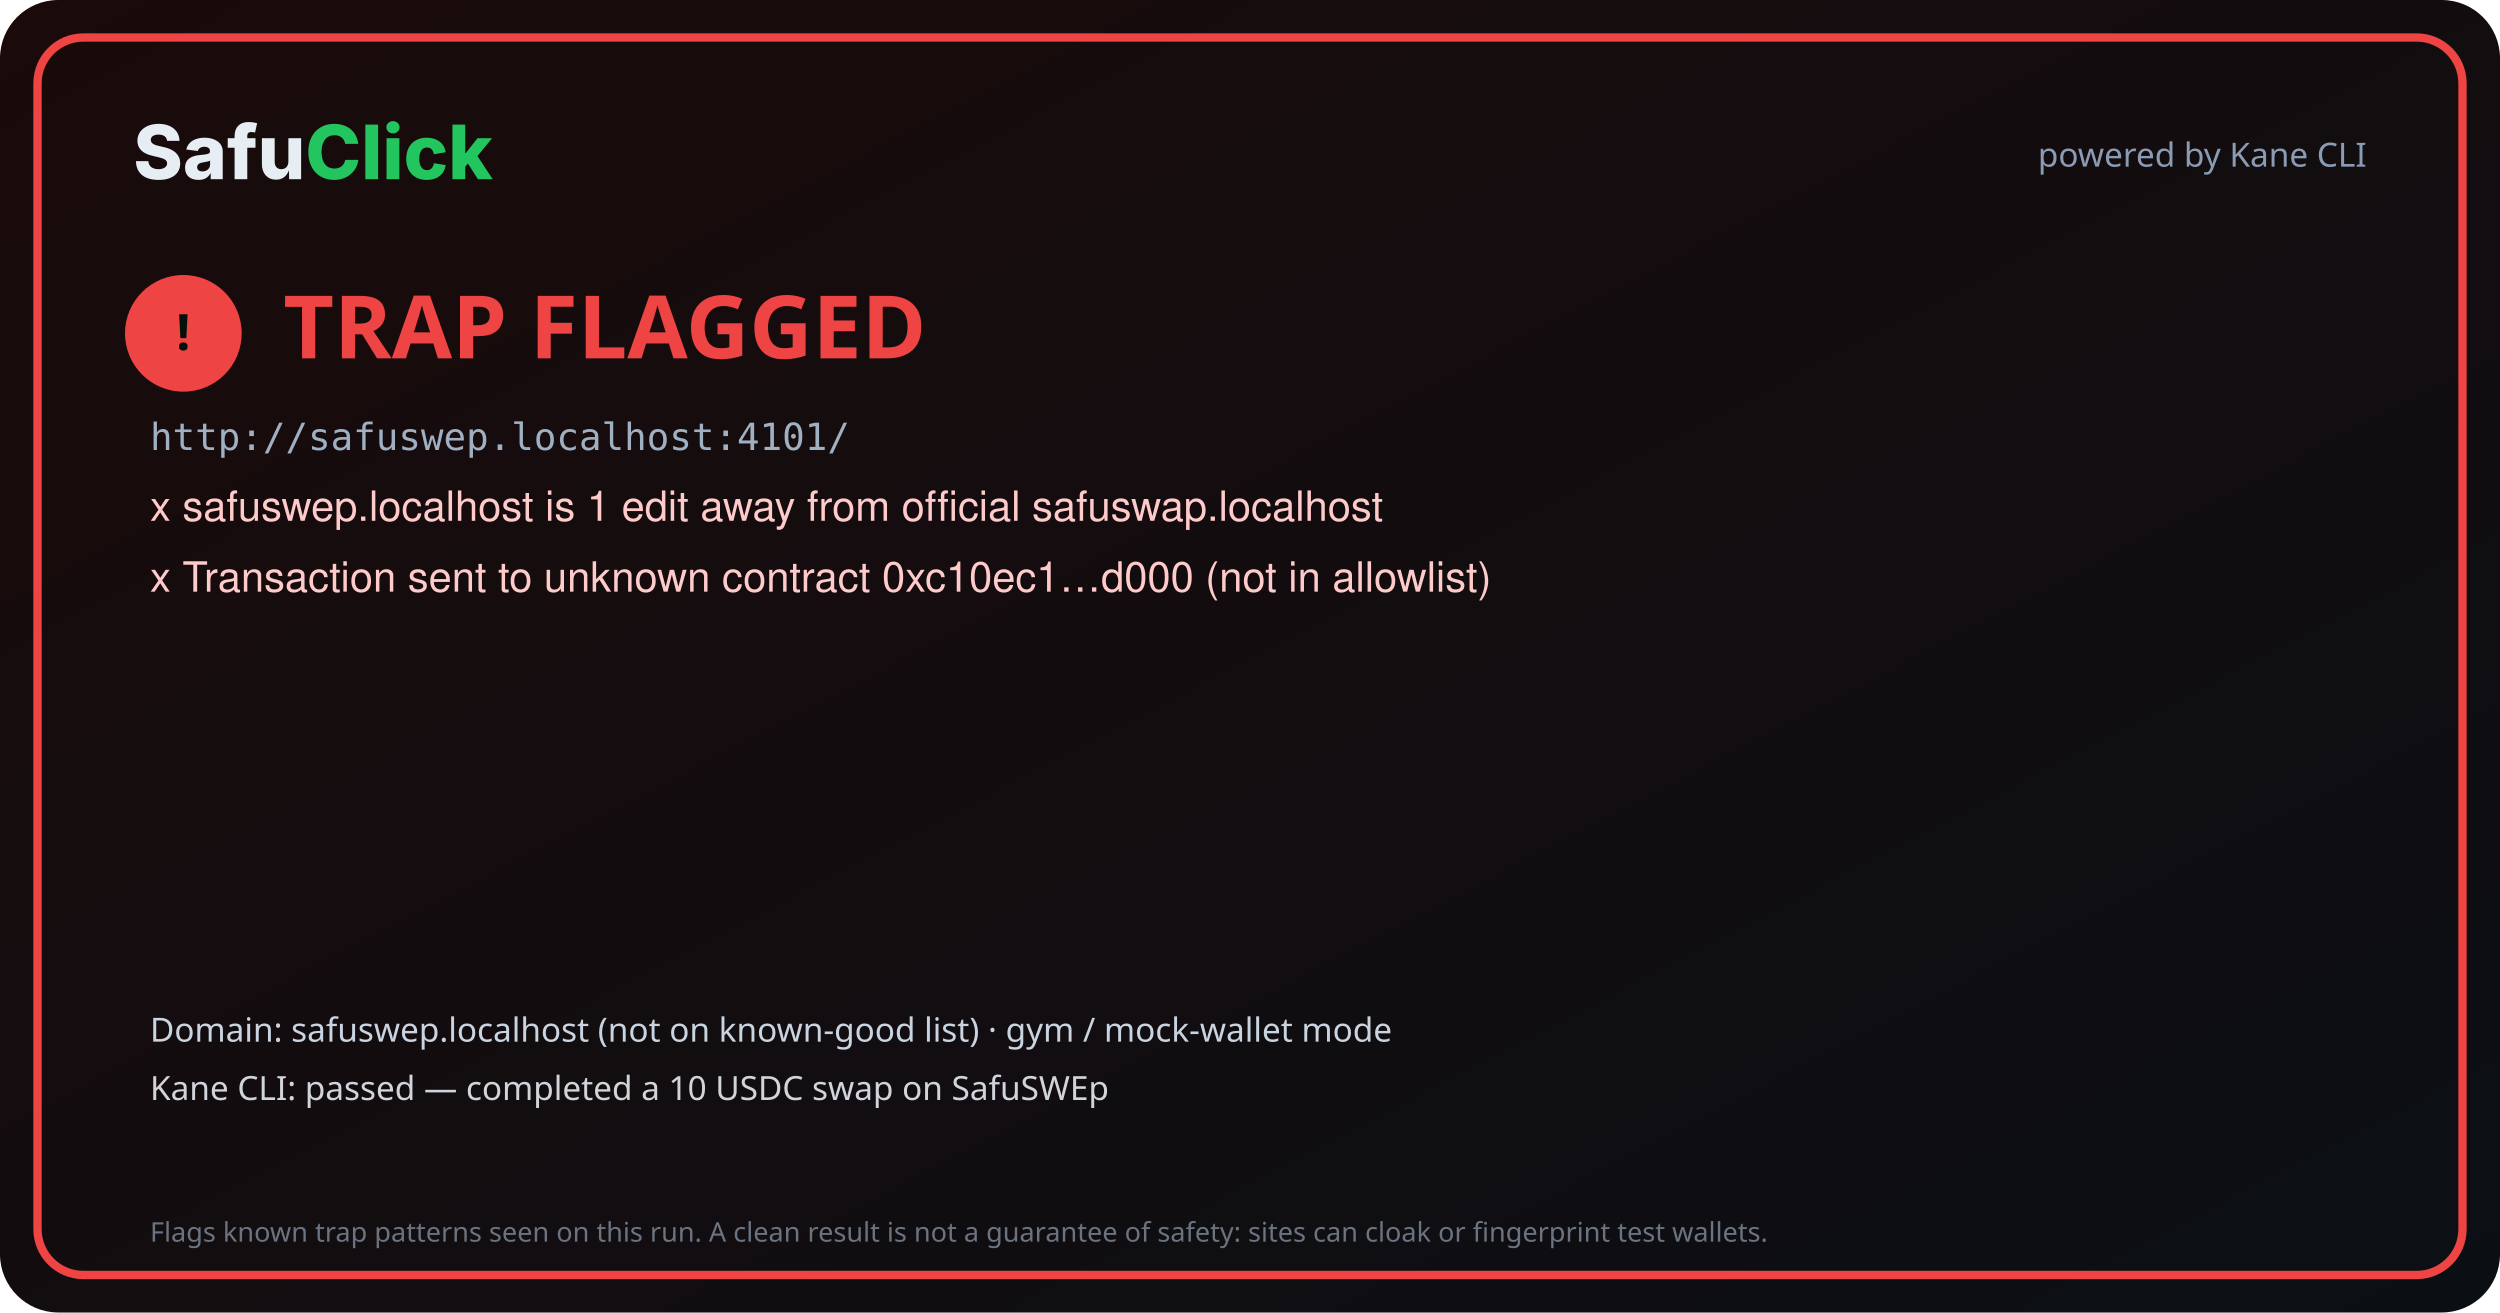
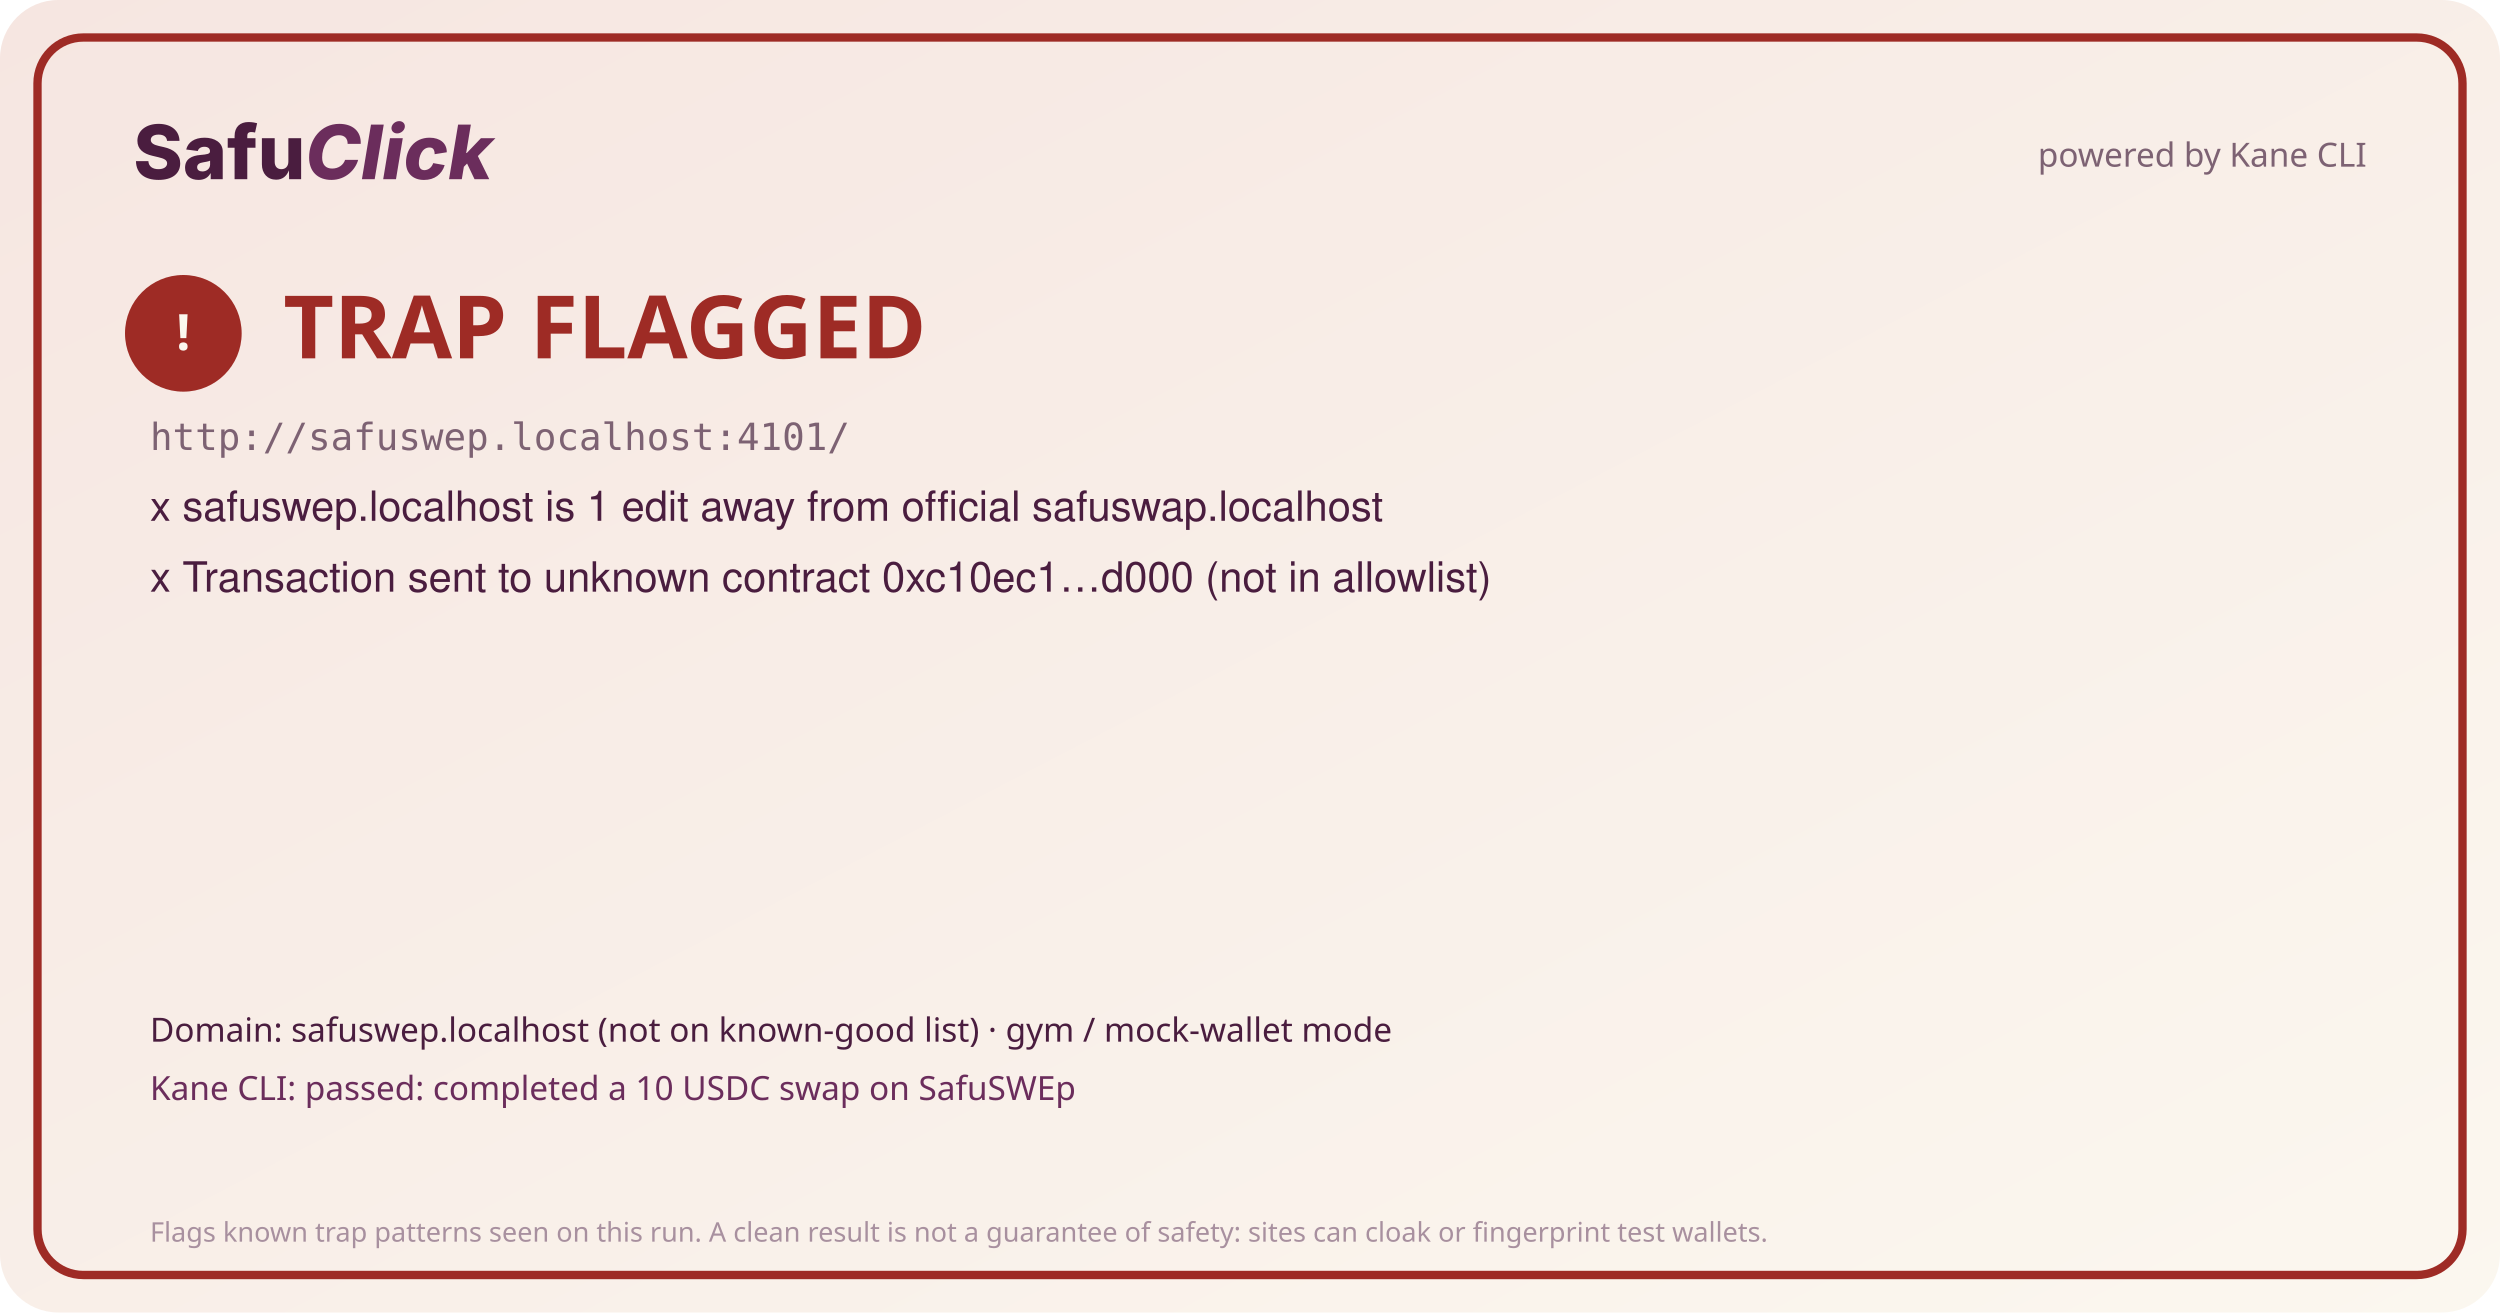
<svg xmlns="http://www.w3.org/2000/svg" width="1200" height="630" viewBox="0 0 1200 630" font-family="ui-sans-serif, system-ui, -apple-system, Segoe UI, Helvetica, Arial, sans-serif">
  <defs>
    <linearGradient id="bg" x1="0" y1="0" x2="1" y2="1">
-       <stop offset="0%" stop-color="#1a0a0a" />
-       <stop offset="100%" stop-color="#0b0f14" />
+       <stop offset="0%" stop-color="#F6E6E1" />
+       <stop offset="100%" stop-color="#FBF7EF" />
    </linearGradient>
  </defs>
  <rect width="1200" height="630" rx="28" fill="url(#bg)" />
-   <rect x="18" y="18" width="1164" height="594" rx="22" fill="none" stroke="#ef4444" stroke-width="4" />
-   <text x="64" y="86" font-family="ui-sans-serif, system-ui, -apple-system, sans-serif" font-size="36" font-weight="800" fill="#e6edf3">Safu<tspan fill="#22c55e">Click</tspan>
+   <rect x="18" y="18" width="1164" height="594" rx="22" fill="none" stroke="#9E2B25" stroke-width="4" />
+   <text x="64" y="86" font-family="ui-sans-serif, system-ui, -apple-system, sans-serif" font-size="36" font-weight="800" fill="#4A1D3F">Safu<tspan fill="#6B2D5C" font-style="italic">Click</tspan>
  </text>
-   <text x="1136" y="80" text-anchor="end" font-family="ui-sans-serif, system-ui, sans-serif" font-size="16" fill="#8b9bb4">powered by Kane CLI</text>
-   <circle cx="88" cy="160" r="28" fill="#ef4444" />
-   <text x="88" y="168" text-anchor="middle" font-family="ui-sans-serif, system-ui, sans-serif" font-size="24" font-weight="800" fill="#04110a">!</text>
-   <text x="136" y="172" font-family="ui-sans-serif, system-ui, sans-serif" font-size="42" font-weight="900" fill="#ef4444">TRAP FLAGGED</text>
-   <text x="72" y="216" font-family="ui-monospace, SFMono-Regular, Menlo, monospace" font-size="18" fill="#9fb0c3">http://safuswep.localhost:4101/</text>
-   <text x="72" y="250" font-size="20" fill="#fecaca">x safuswep.localhost is 1 edit away from official safuswap.localhost</text>
-   <text x="72" y="284" font-size="20" fill="#fecaca">x Transaction sent to unknown contract 0xc10ec1…d000 (not in allowlist)</text>
-   <text x="72" y="500" font-family="ui-sans-serif, system-ui, sans-serif" font-size="16" fill="#c9d4e0">Domain: safuswep.localhost (not on known-good list)  ·  gym / mock-wallet mode</text>
-   <text x="72" y="528" font-family="ui-sans-serif, system-ui, sans-serif" font-size="16" fill="#d1d5db">Kane CLI: passed — completed a 10 USDC swap on SafuSWEp</text>
-   <text x="72" y="596" font-family="ui-sans-serif, system-ui, sans-serif" font-size="13" fill="#6b7280">Flags known trap patterns seen on this run. A clean result is not a guarantee of safety: sites can cloak or fingerprint test wallets.</text>
+   <text x="1136" y="80" text-anchor="end" font-family="ui-sans-serif, system-ui, sans-serif" font-size="16" fill="#7D6273">powered by Kane CLI</text>
+   <circle cx="88" cy="160" r="28" fill="#9E2B25" />
+   <text x="88" y="168" text-anchor="middle" font-family="ui-sans-serif, system-ui, sans-serif" font-size="24" font-weight="800" fill="#FBF7EF">!</text>
+   <text x="136" y="172" font-family="ui-sans-serif, system-ui, sans-serif" font-size="42" font-weight="900" fill="#9E2B25">TRAP FLAGGED</text>
+   <text x="72" y="216" font-family="ui-monospace, SFMono-Regular, Menlo, monospace" font-size="18" fill="#7D6273">http://safuswep.localhost:4101/</text>
+   <text x="72" y="250" font-size="20" fill="#4A1D3F">x safuswep.localhost is 1 edit away from official safuswap.localhost</text>
+   <text x="72" y="284" font-size="20" fill="#4A1D3F">x Transaction sent to unknown contract 0xc10ec1…d000 (not in allowlist)</text>
+   <text x="72" y="500" font-family="ui-sans-serif, system-ui, sans-serif" font-size="16" fill="#4A1D3F">Domain: safuswep.localhost (not on known-good list)  ·  gym / mock-wallet mode</text>
+   <text x="72" y="528" font-family="ui-sans-serif, system-ui, sans-serif" font-size="16" fill="#6B2D5C">Kane CLI: passed: completed a 10 USDC swap on SafuSWEp</text>
+   <text x="72" y="596" font-family="ui-sans-serif, system-ui, sans-serif" font-size="13" fill="#A8909F">Flags known trap patterns seen on this run. A clean result is not a guarantee of safety: sites can cloak or fingerprint test wallets.</text>
</svg>
